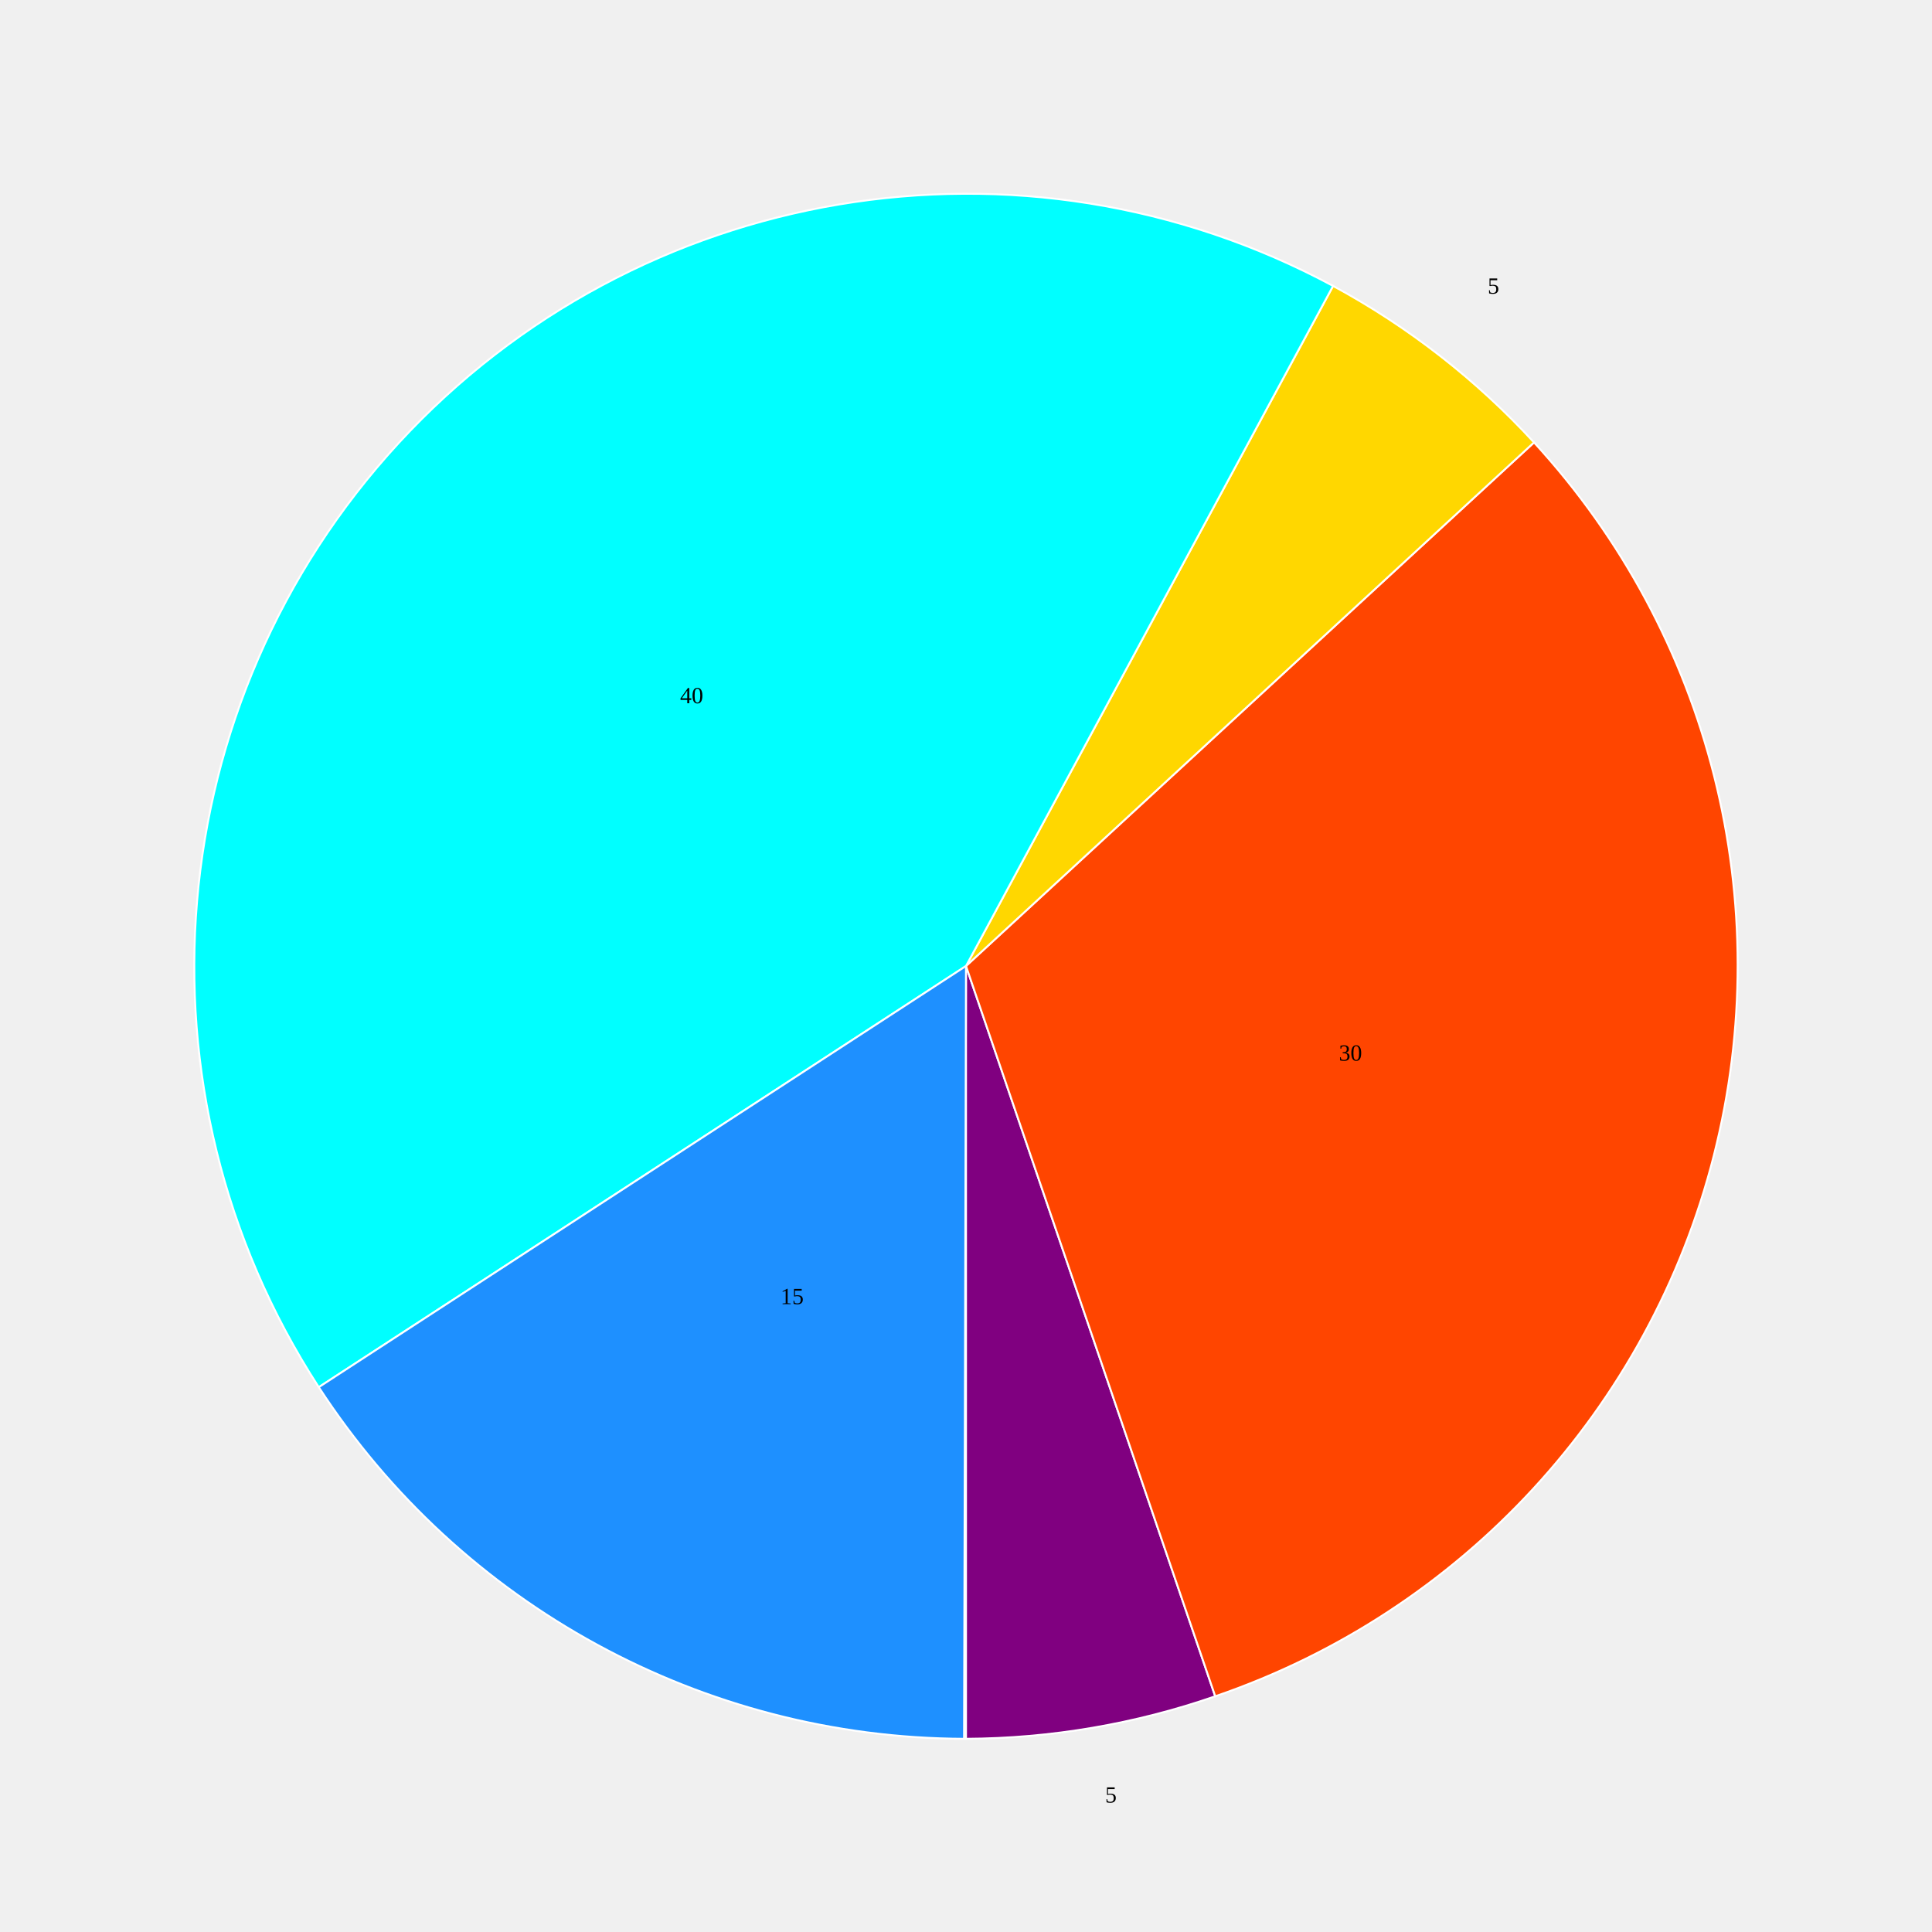
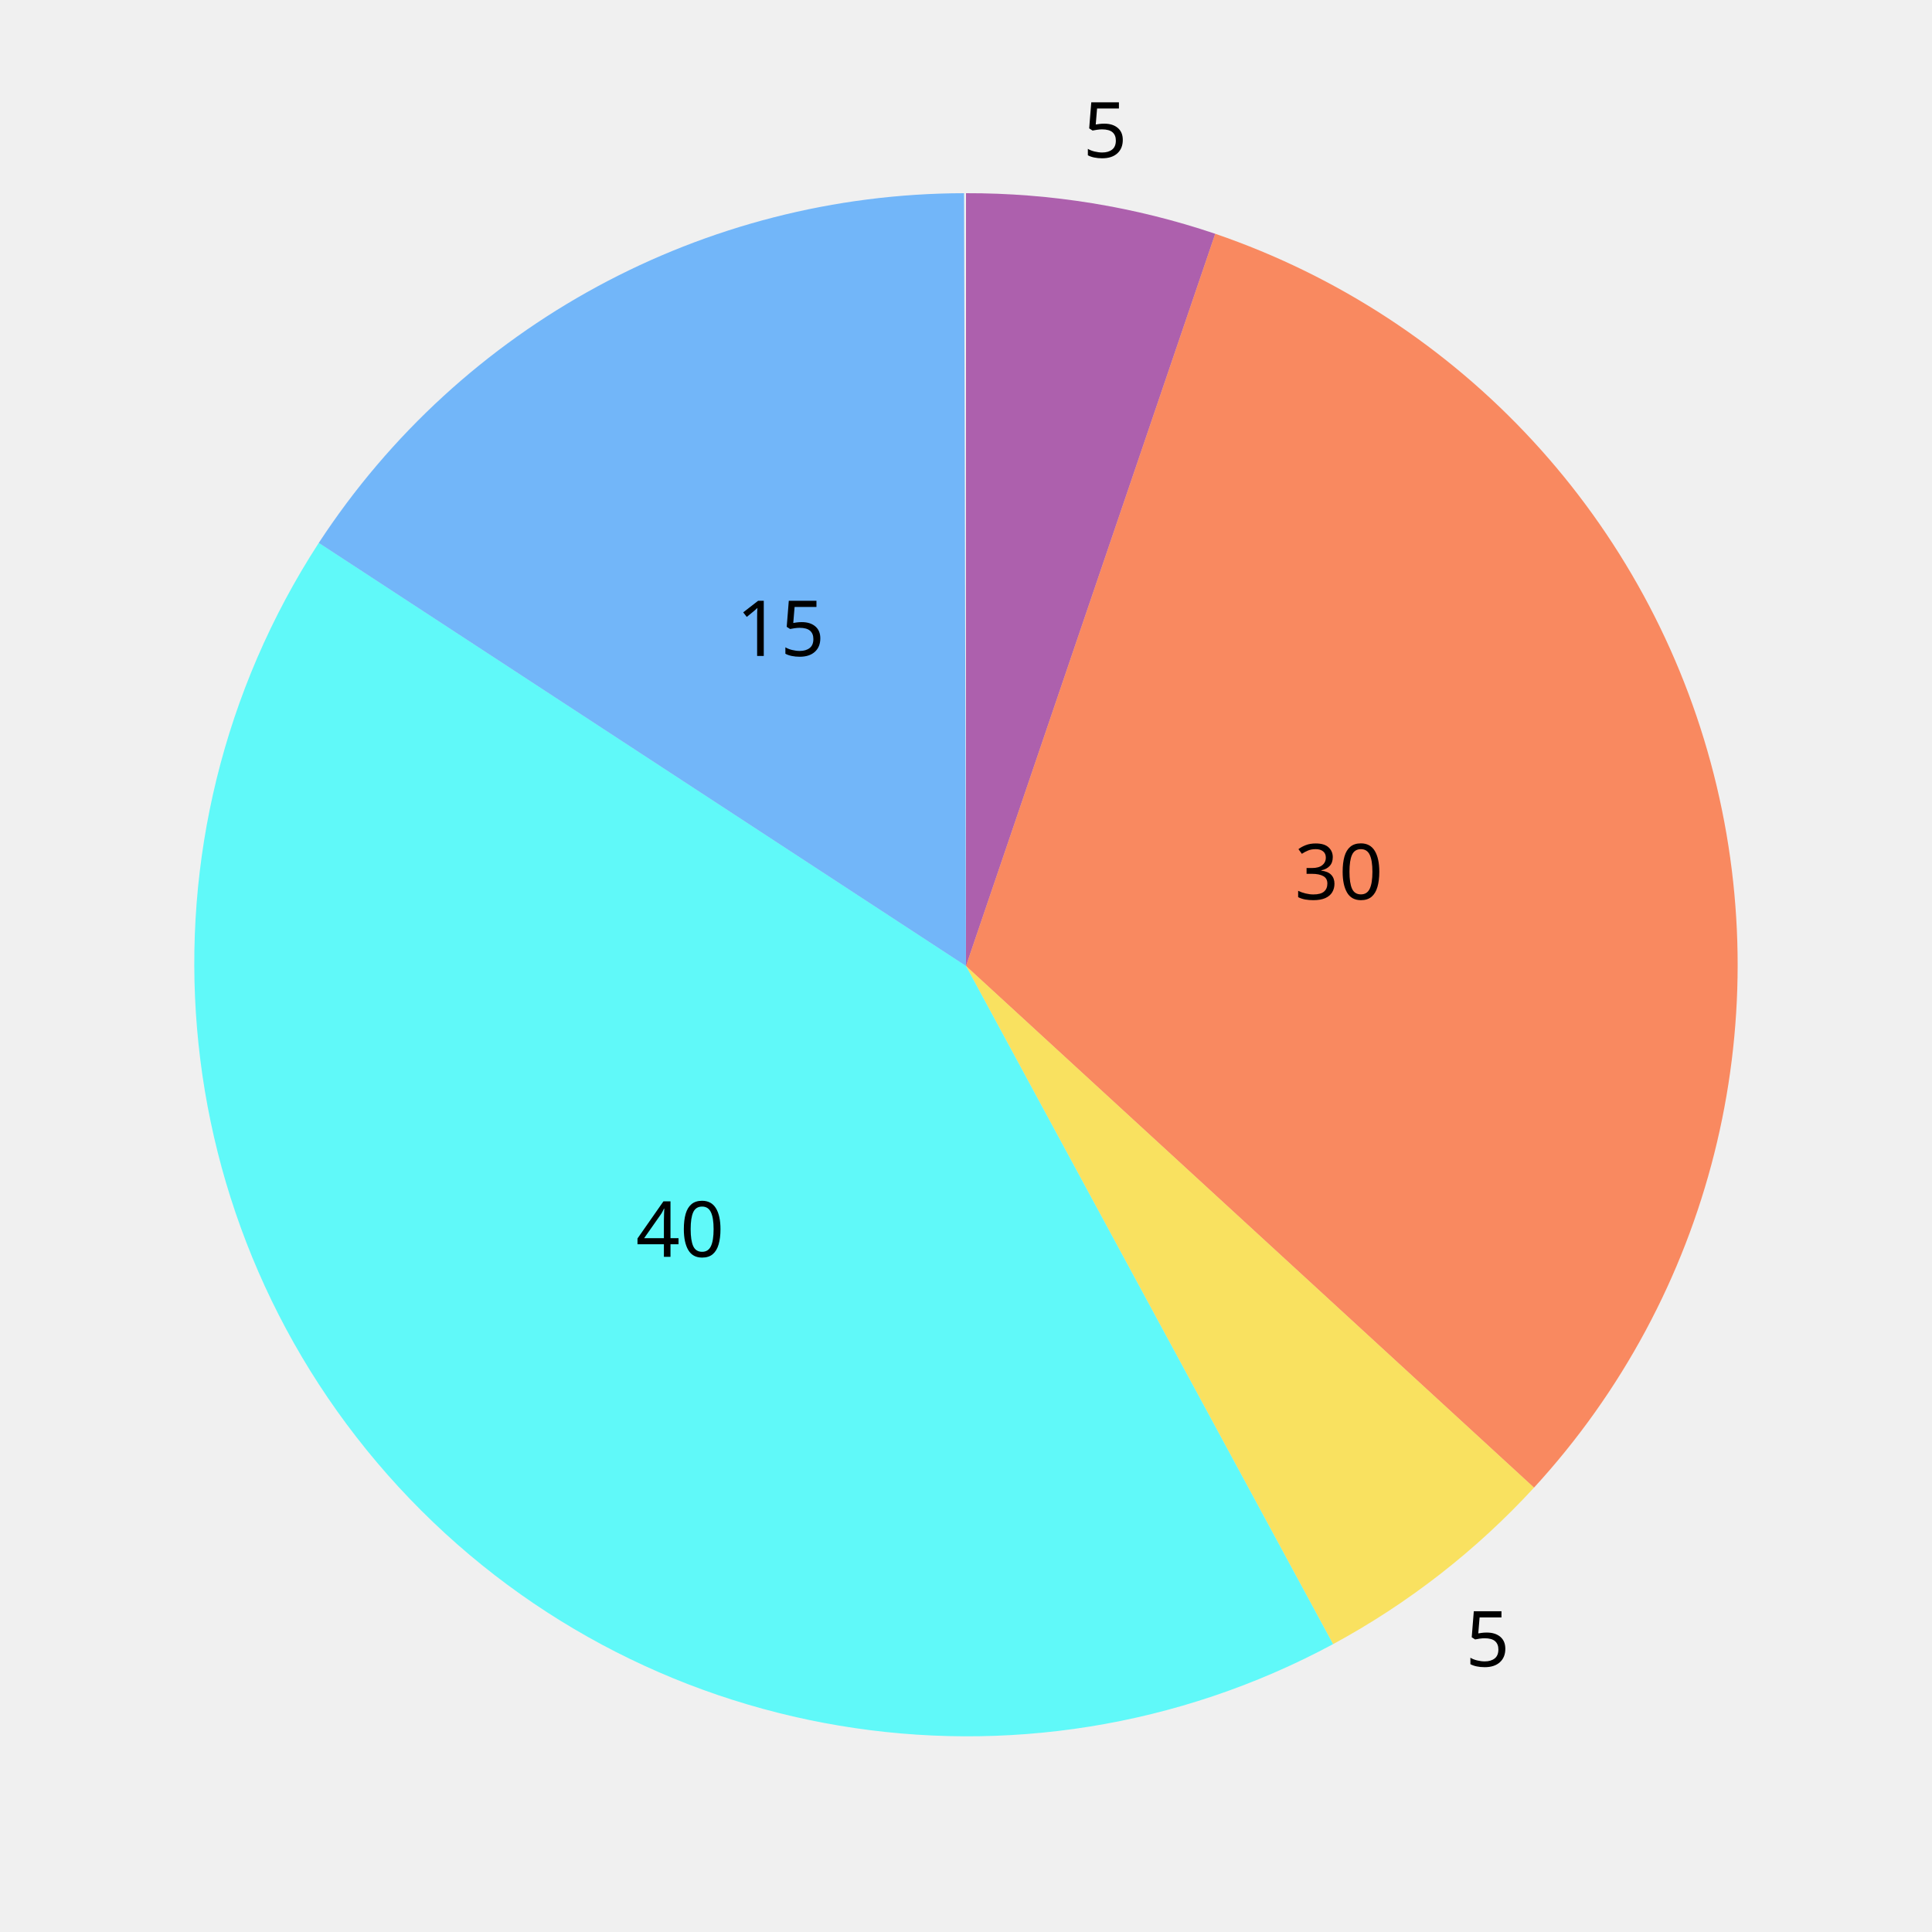
- <svg xmlns="http://www.w3.org/2000/svg" viewBox="0 0 1000 1000">
-   <path fill="Purple" stroke="White" d="M 500 500 L 500 900 A 400 400 0 0 0 629 878 Z">
+ <svg xmlns="http://www.w3.org/2000/svg" viewBox="0 0 1000 1000" style="background-color: transparent; font-family: system-ui">
+   <path fill="#800080" stroke="transparent" fill-opacity="0.6" stroke-width="1px" vector-effect="non-scaling-stroke" d="M 500 500 L 500 100 A 400 400 0 0 1 629 121 Z">
		</path>
-   <text x="572" y="933">5</text>
-   <path fill="OrangeRed" stroke="White" d="M 500 500 L 629 878 A 400 400 0 0 0 794 229 Z">
+   <text style="font-size: 40px;pointer-events: none;dominant-baseline: central;text-anchor: middle;" x="572" y="66" fill="currentColor">5</text>
+   <path fill="#FF4500" stroke="transparent" fill-opacity="0.6" stroke-width="1px" vector-effect="non-scaling-stroke" d="M 500 500 L 629 121 A 400 400 0 0 1 794 770 Z">
		</path>
-   <text x="693" y="549">30</text>
-   <path fill="Gold" stroke="White" d="M 500 500 L 794 229 A 400 400 0 0 0 690 148 Z">
+   <text style="font-size: 40px;pointer-events: none;dominant-baseline: central;text-anchor: middle;" x="693" y="450" fill="currentColor">30</text>
+   <path fill="#FFD700" stroke="transparent" fill-opacity="0.6" stroke-width="1px" vector-effect="non-scaling-stroke" d="M 500 500 L 794 770 A 400 400 0 0 1 690 851 Z">
		</path>
-   <text x="770" y="152">5</text>
-   <path fill="Aqua" stroke="White" d="M 500 500 L 690 148 A 400 400 0 0 0 165 718 Z">
+   <text style="font-size: 40px;pointer-events: none;dominant-baseline: central;text-anchor: middle;" x="770" y="847" fill="currentColor">5</text>
+   <path fill="#00FFFF" stroke="transparent" fill-opacity="0.6" stroke-width="1px" vector-effect="non-scaling-stroke" d="M 500 500 L 690 851 A 400 400 0 0 1 165 281 Z">
		</path>
-   <text x="352" y="364">40</text>
-   <path fill="DodgerBlue" stroke="White" d="M 500 500 L 165 718 A 400 400 0 0 0 499 900 Z">
+   <text style="font-size: 40px;pointer-events: none;dominant-baseline: central;text-anchor: middle;" x="352" y="635" fill="currentColor">40</text>
+   <path fill="#1E90FF" stroke="transparent" fill-opacity="0.6" stroke-width="1px" vector-effect="non-scaling-stroke" d="M 500 500 L 165 281 A 400 400 0 0 1 499 100 Z">
		</path>
-   <text x="404" y="675">15</text>
+   <text style="font-size: 40px;pointer-events: none;dominant-baseline: central;text-anchor: middle;" x="404" y="324" fill="currentColor">15</text>
+   <style>
+ 		path {
+ 			transition-duration: 0.25s;
+ 		}
+ 		path:hover {
+ 			fill-opacity: 1.0;
+ 		}
+ 	</style>
</svg>
